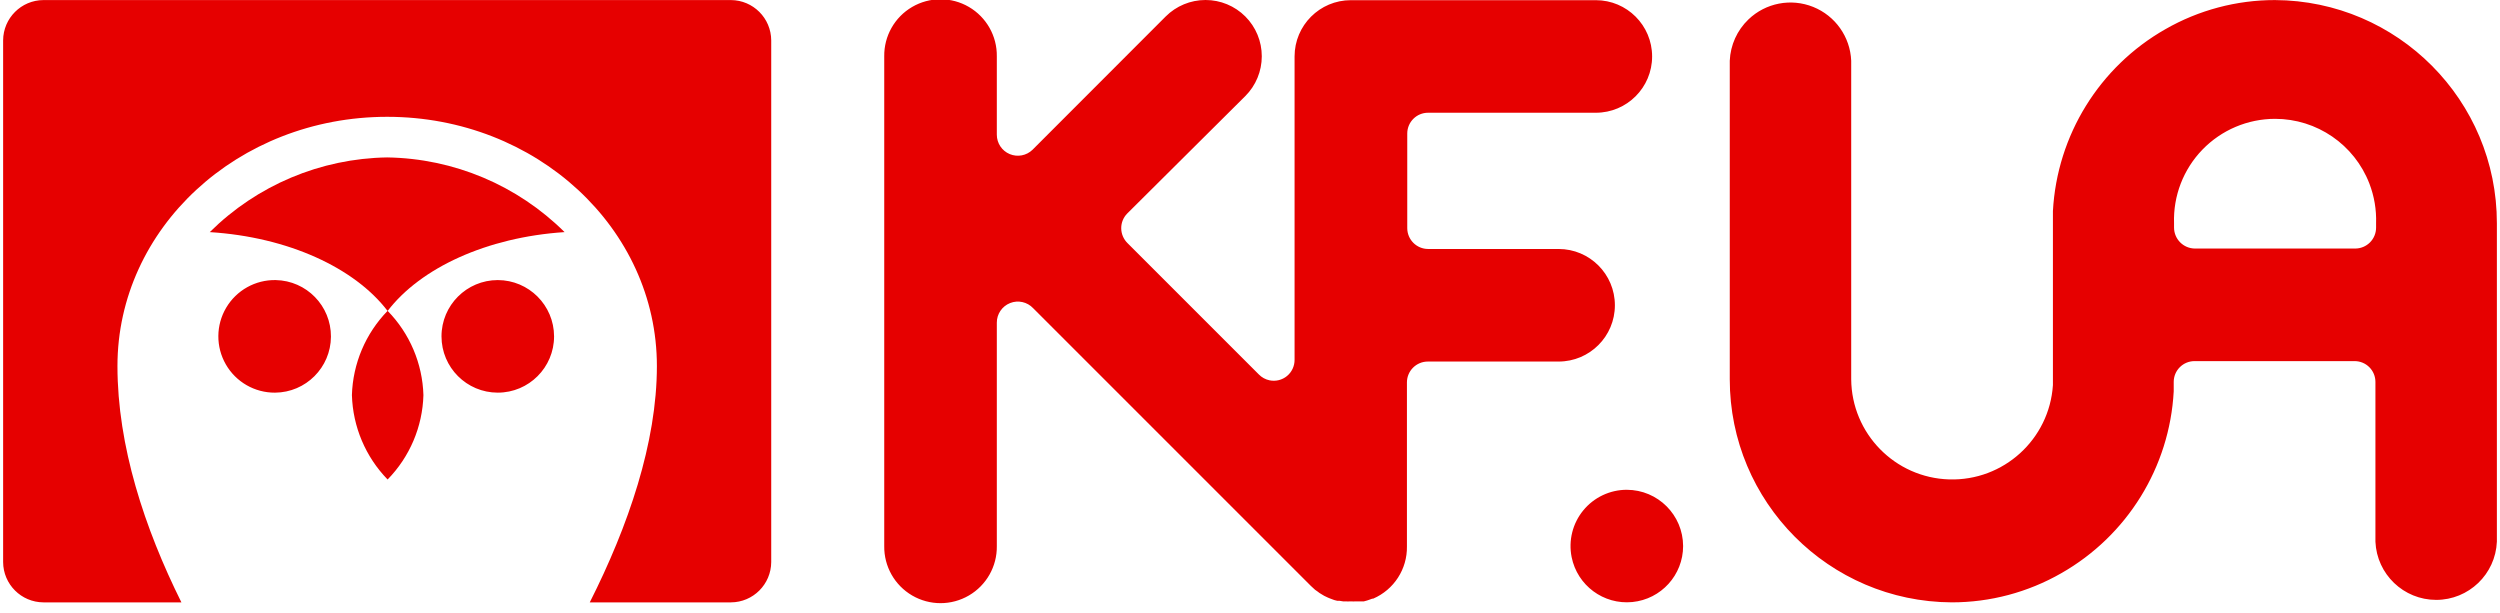
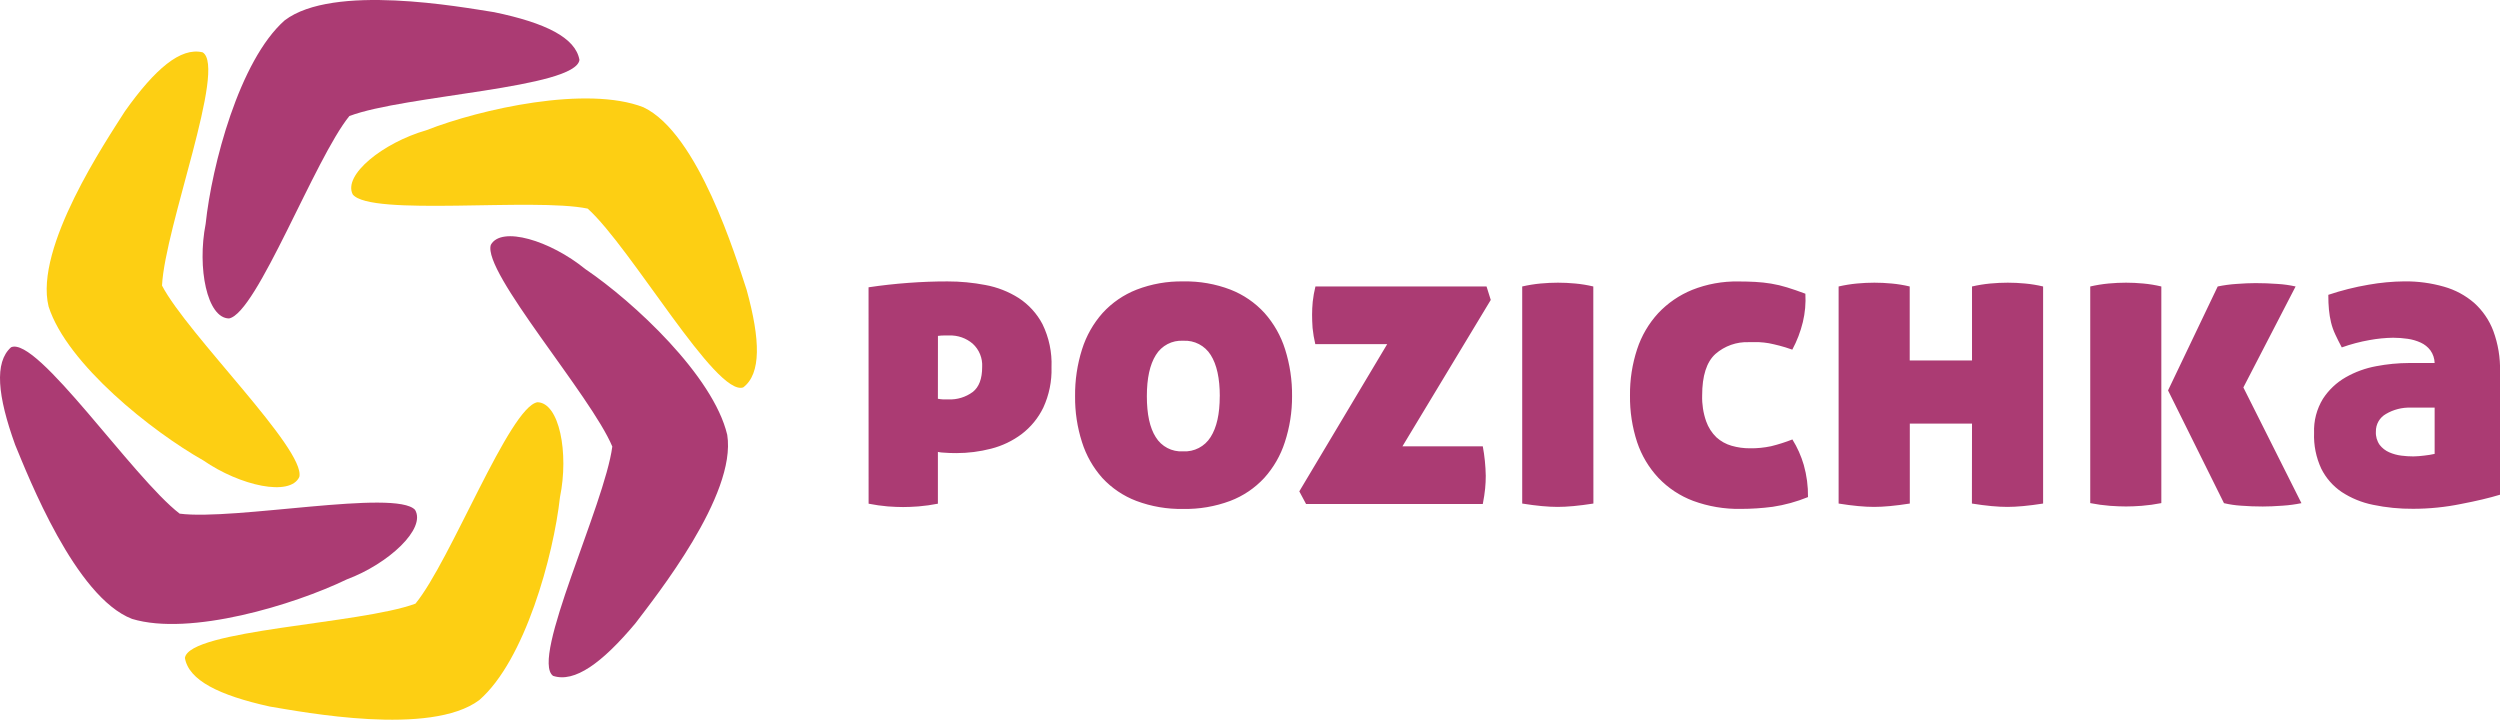
- <svg xmlns="http://www.w3.org/2000/svg" fill="#e60000" viewBox="0 0 228 56" width="800" height="196">
-   <path d="M148.452 44.78a5.145 5.145 0 0 0-5.047 6.151 5.147 5.147 0 0 0 10.194-1.004 5.157 5.157 0 0 0-5.147-5.146zM207.705.006a20.13 20.13 0 0 0-10.012 2.663 20.408 20.408 0 0 0-10.283 16.63v15.91a9.227 9.227 0 0 1-9.482 8.623 9.234 9.234 0 0 1-8.961-9.164V5.553a5.555 5.555 0 0 0-9.396-3.776 5.556 5.556 0 0 0-1.707 3.776v29.115a20.395 20.395 0 0 0 20.295 20.405 20.1 20.1 0 0 0 10.012-2.663 20.393 20.393 0 0 0 10.283-16.63v-.861a1.901 1.901 0 0 1 1.902-1.903h14.638a1.901 1.901 0 0 1 1.902 1.903v14.608a5.56 5.56 0 0 0 5.552 5.32 5.556 5.556 0 0 0 5.552-5.32V20.41A20.392 20.392 0 0 0 207.705.006zm9.251 20.805a1.91 1.91 0 0 1-1.912 1.913h-14.648a1.922 1.922 0 0 1-1.912-1.913v-.4a9.234 9.234 0 0 1 2.595-6.73 9.252 9.252 0 0 1 6.641-2.816 9.244 9.244 0 0 1 8.623 5.917 9.251 9.251 0 0 1 .613 3.629v.4zM130.28 10.308h15.339a5.146 5.146 0 1 0 0-10.292h-22.398a5.146 5.146 0 0 0-5.146 5.146v27.734a1.9 1.9 0 0 1-2.287 1.876 1.903 1.903 0 0 1-.977-.534l-12.015-12.015a1.926 1.926 0 0 1-.57-1.362 1.903 1.903 0 0 1 .55-1.341l10.793-10.734a5.136 5.136 0 0 0 1.508-3.639A5.14 5.14 0 0 0 109.93 0a5.15 5.15 0 0 0-3.639 1.508L94.116 13.693a1.923 1.923 0 0 1-3.264-1.372V5.152a5.147 5.147 0 1 0-10.293 0v44.775a5.147 5.147 0 1 0 10.293 0V29.502a1.922 1.922 0 0 1 3.324-1.322l25.381 25.381.39.36c.073.06.15.114.231.161a1.02 1.02 0 0 0 .17.13l.28.17.15.09.291.14.16.07.29.111.19.07.281.07h.21l.31.05h.191a4.17 4.17 0 0 0 .5 0c.17.01.341.01.511 0 .067.005.134.005.2 0h.501l.29-.08.15-.05a2.42 2.42 0 0 0 .331-.12h.08a5.11 5.11 0 0 0 3.084-4.776V34.959a1.91 1.91 0 0 1 1.912-1.903h11.955a5.146 5.146 0 1 0 0-10.292H130.28a1.91 1.91 0 0 1-1.902-1.903v-8.66a1.9 1.9 0 0 1 1.902-1.893zM66.542.006H3.685A3.705 3.705 0 0 0 0 3.69v47.7a3.704 3.704 0 0 0 3.685 3.684H16.3c-3.374-6.788-5.847-14.297-5.847-21.606 0-12.586 11.013-22.788 24.66-22.788s24.66 10.202 24.66 22.788c0 7.008-2.613 14.628-6.137 21.606h12.906a3.704 3.704 0 0 0 3.684-3.684V3.69A3.704 3.704 0 0 0 66.542.006zM24.92 25.607a5.147 5.147 0 1 0-.06 10.293 5.147 5.147 0 0 0 .06-10.293zm20.305 0a5.146 5.146 0 1 0 5.147 5.146 5.157 5.157 0 0 0-5.147-5.146zM31.89 36.13a11.534 11.534 0 0 0 3.263 7.71 11.494 11.494 0 0 0 3.274-7.71 11.494 11.494 0 0 0-3.274-7.71 11.534 11.534 0 0 0-3.264 7.71z" />
-   <path d="M51.333 21.222a23.519 23.519 0 0 0-16.22-6.829 23.54 23.54 0 0 0-16.22 6.829c7.179.45 13.257 3.274 16.26 7.209 3.004-3.925 9.041-6.739 16.18-7.21z" />
+ <svg xmlns="http://www.w3.org/2000/svg" viewBox="0 0 514.45 148.06">
+   <path d="M47.13 65.53c5.74-1.09 17.62-32.84 24.76-41.65 11.35-4.31 46.54-5.73 47.35-11.55-.8-4.58-7-7.63-17.53-9.82-6.88-1.07-33.15-5.92-43.13 1.68-9.34 8.26-15 29.86-16.26 41.87-1.78 9.09.3 19.42 4.81 19.47z" fill="#ab3b73" />
+   <path d="M72.58 40c3.6 4.6 37.26.62 48.36 2.93 9 8.12 26.42 38.74 32 36.79 3.71-2.81 3.55-9.76.7-20.09-2.19-6.6-9.92-32.18-21.24-37.56-11.62-4.52-33.42.32-44.67 4.73C78.79 29.38 70.56 36 72.58 40zM61.6 98.13c1.3-5.69-23-29.29-28.26-39.36.6-12.13 13.37-44.94 8.36-48-4.52-1.1-9.81 3.41-16 12.14C22 28.76 7 50.9 10 63.08c3.8 11.86 21.31 25.72 31.83 31.66 7.62 5.26 17.91 7.5 19.77 3.39zm48.99-15.36c-5.75 1-17.89 32.7-25.1 41.45-11.39 4.22-46.59 5.35-47.44 11.17.77 4.59 7 7.69 17.45 10 6.86 1.13 33.1 6.19 43.13-1.33 9.4-8.18 15.27-29.73 16.6-41.74 1.87-9.12-.13-19.46-4.64-19.55z" fill="#fdcf13" />
+   <path d="M85.41 104.92c-3.94-4.31-37.2 2.24-48.44.78-9.64-7.4-29.31-36.6-34.69-34.24-3.48 3.09-2.8 10 .84 20.08 2.69 6.46 12.35 31.33 24.06 35.82 11.93 3.61 33.3-2.88 44.18-8.13C80 116 87.72 108.78 85.41 104.92zM101 50.39c-1.75 5.57 20.61 31 25 41.5-1.57 12-16.94 43.72-12.19 47.19 4.42 1.46 10.06-2.61 16.94-10.81 4.19-5.55 20.88-26.41 18.9-38.79-2.87-12.13-19.21-27.35-29.22-34.12-7.2-5.87-17.28-8.92-19.43-4.97zm77.73 8.73q4-.6 8.18-.91 4.18-.31 8.09-.3a41.06 41.06 0 0 1 7.79.74 19.29 19.29 0 0 1 6.84 2.68 14.45 14.45 0 0 1 4.89 5.37 18.5 18.5 0 0 1 1.86 8.87 18.46 18.46 0 0 1-1.69 8.31 15.16 15.16 0 0 1-4.46 5.45 17.8 17.8 0 0 1-6.28 3 28.37 28.37 0 0 1-7.14.91q-1.47 0-2.51-.09A7.39 7.39 0 0 1 193 93v10.65a35.42 35.42 0 0 1-4 .56q-1.78.13-3.16.13-1.38 0-3.16-.13a35.94 35.94 0 0 1-3.94-.56zM193 82.06a8.3 8.3 0 0 0 1.08.13h1.08a7.87 7.87 0 0 0 5-1.52q1.95-1.51 1.95-5.15a6 6 0 0 0-1.95-4.8 7.08 7.08 0 0 0-4.81-1.69h-1a11 11 0 0 0-1.34.09zm28.23-.52a30.94 30.94 0 0 1 1.43-9.65 20.52 20.52 0 0 1 4.24-7.49 18.72 18.72 0 0 1 7-4.8 25.39 25.39 0 0 1 9.61-1.69 25.65 25.65 0 0 1 9.7 1.69 18.73 18.73 0 0 1 7 4.8 20.54 20.54 0 0 1 4.24 7.49 30.94 30.94 0 0 1 1.43 9.65 29.84 29.84 0 0 1-1.49 9.46 20.21 20.21 0 0 1-4.24 7.36 18.52 18.52 0 0 1-7 4.72 26.27 26.27 0 0 1-9.7 1.65 26 26 0 0 1-9.61-1.65 18.51 18.51 0 0 1-7-4.72 20.19 20.19 0 0 1-4.18-7.36 29.84 29.84 0 0 1-1.43-9.46zm29.78 0q0-5.54-1.86-8.48a6.25 6.25 0 0 0-5.67-2.94 6.15 6.15 0 0 0-5.63 2.94Q236 76 236 81.54q0 5.54 1.82 8.4a6.14 6.14 0 0 0 5.63 2.94 6.25 6.25 0 0 0 5.67-2.94Q251 87 251 81.54zm37.58 10.31h16.54a37 37 0 0 1 .61 6.06q0 1.3-.13 2.64-.13 1.34-.48 3.16h-36.37l-1.39-2.6 18.09-30.3h-14.8a25.7 25.7 0 0 1-.56-3.33q-.1-1.48-.1-2.73 0-1.25.13-2.64a23.68 23.68 0 0 1 .56-3.16h35.21l.87 2.77zm39.3 11.77q-2.25.35-4.07.52-1.82.17-3.29.17-1.47 0-3.29-.17-1.82-.17-4-.52V58.95a29.33 29.33 0 0 1 3.77-.61q1.86-.17 3.59-.17 1.73 0 3.55.17a26.58 26.58 0 0 1 3.72.61zm7.53-22.25a29.42 29.42 0 0 1 1.47-9.52 20.33 20.33 0 0 1 4.33-7.4 19.87 19.87 0 0 1 7-4.8 24.58 24.58 0 0 1 9.52-1.73q1.82 0 3.46.09a30.3 30.3 0 0 1 3.25.35 24.56 24.56 0 0 1 3.29.78q1.69.52 3.77 1.3a20 20 0 0 1-.52 5.84 23.91 23.91 0 0 1-2.17 5.67q-1.47-.52-2.64-.82-1.17-.3-2.18-.5a17.17 17.17 0 0 0-2-.22q-1 0-2.12 0a9.87 9.87 0 0 0-6.88 2.43q-2.73 2.47-2.73 8.53a14.81 14.81 0 0 0 .82 5.32 8.54 8.54 0 0 0 2.12 3.31 7.86 7.86 0 0 0 3.12 1.73 13.32 13.32 0 0 0 3.77.52 19.46 19.46 0 0 0 4.37-.43 34.61 34.61 0 0 0 4.37-1.39 21.13 21.13 0 0 1 2.34 5.24 23.22 23.22 0 0 1 .87 6.62 31.6 31.6 0 0 1-7.27 2 50.49 50.49 0 0 1-6.58.43 27 27 0 0 1-9.78-1.65 19.18 19.18 0 0 1-7.14-4.72 20.05 20.05 0 0 1-4.39-7.35 29.6 29.6 0 0 1-1.47-9.63zm70.38 5.8H393v16.45q-2.25.35-4.07.52-1.82.17-3.29.17-1.47 0-3.29-.17-1.82-.17-4-.52V58.95a29.35 29.35 0 0 1 3.77-.61q1.86-.17 3.59-.17 1.73 0 3.55.17a26.56 26.56 0 0 1 3.72.61v15.23h12.82V58.95a29.37 29.37 0 0 1 3.77-.61q1.86-.17 3.59-.17 1.73 0 3.55.17a26.56 26.56 0 0 1 3.72.61v44.67q-2.25.35-4.07.52-1.82.17-3.29.17-1.47 0-3.29-.17-1.82-.17-4-.52zm24.33-28.22a29.35 29.35 0 0 1 3.77-.61q1.86-.17 3.59-.17 1.73 0 3.55.17a26.56 26.56 0 0 1 3.72.61v44.58a35.18 35.18 0 0 1-4.07.56q-1.82.13-3.2.13-1.38 0-3.29-.13a35.13 35.13 0 0 1-4.07-.56zm26.23 0a28 28 0 0 1 3.81-.52q2.25-.17 4-.17 2.25 0 4.54.17a23.08 23.08 0 0 1 3.68.52l-10.75 20.78 11.95 23.81a28.39 28.39 0 0 1-3.9.52q-2.33.17-4.07.17-2.25 0-4.46-.17a20.7 20.7 0 0 1-3.51-.52l-11.51-23.2zm19.83 30.12a12.54 12.54 0 0 1 1.82-7 13.69 13.69 0 0 1 4.67-4.42 19.93 19.93 0 0 1 6.32-2.3 36.61 36.61 0 0 1 6.75-.65H501a4.66 4.66 0 0 0-.87-2.6 5.18 5.18 0 0 0-2-1.6 9.73 9.73 0 0 0-2.68-.78 20.9 20.9 0 0 0-3-.22 29.16 29.16 0 0 0-4.85.48 35 35 0 0 0-5.71 1.51q-.78-1.47-1.34-2.68a13.07 13.07 0 0 1-.87-2.47 18.45 18.45 0 0 1-.43-2.6q-.13-1.34-.13-3.07a55.14 55.14 0 0 1 8.27-2.08 45 45 0 0 1 7.4-.69 28.51 28.51 0 0 1 8.15 1.1 16.22 16.22 0 0 1 6.19 3.33 14.76 14.76 0 0 1 3.94 5.76 22.73 22.73 0 0 1 1.39 8.35v25.36q-3.29 1-8 1.9a49.37 49.37 0 0 1-9.87 1 38.8 38.8 0 0 1-8.27-.82 18.37 18.37 0 0 1-6.45-2.64 12.54 12.54 0 0 1-4.2-4.8 16 16 0 0 1-1.48-7.37zm20.43 4.85a20.68 20.68 0 0 0 2.25-.17 18.59 18.59 0 0 0 2.13-.35v-9.52h-4.9a9.45 9.45 0 0 0-5.11 1.3 4.07 4.07 0 0 0-2.08 3.64 4.31 4.31 0 0 0 .78 2.73 5 5 0 0 0 1.95 1.52 8.9 8.9 0 0 0 2.51.69 19.25 19.25 0 0 0 2.47.16z" fill="#ab3b73" />
</svg>
